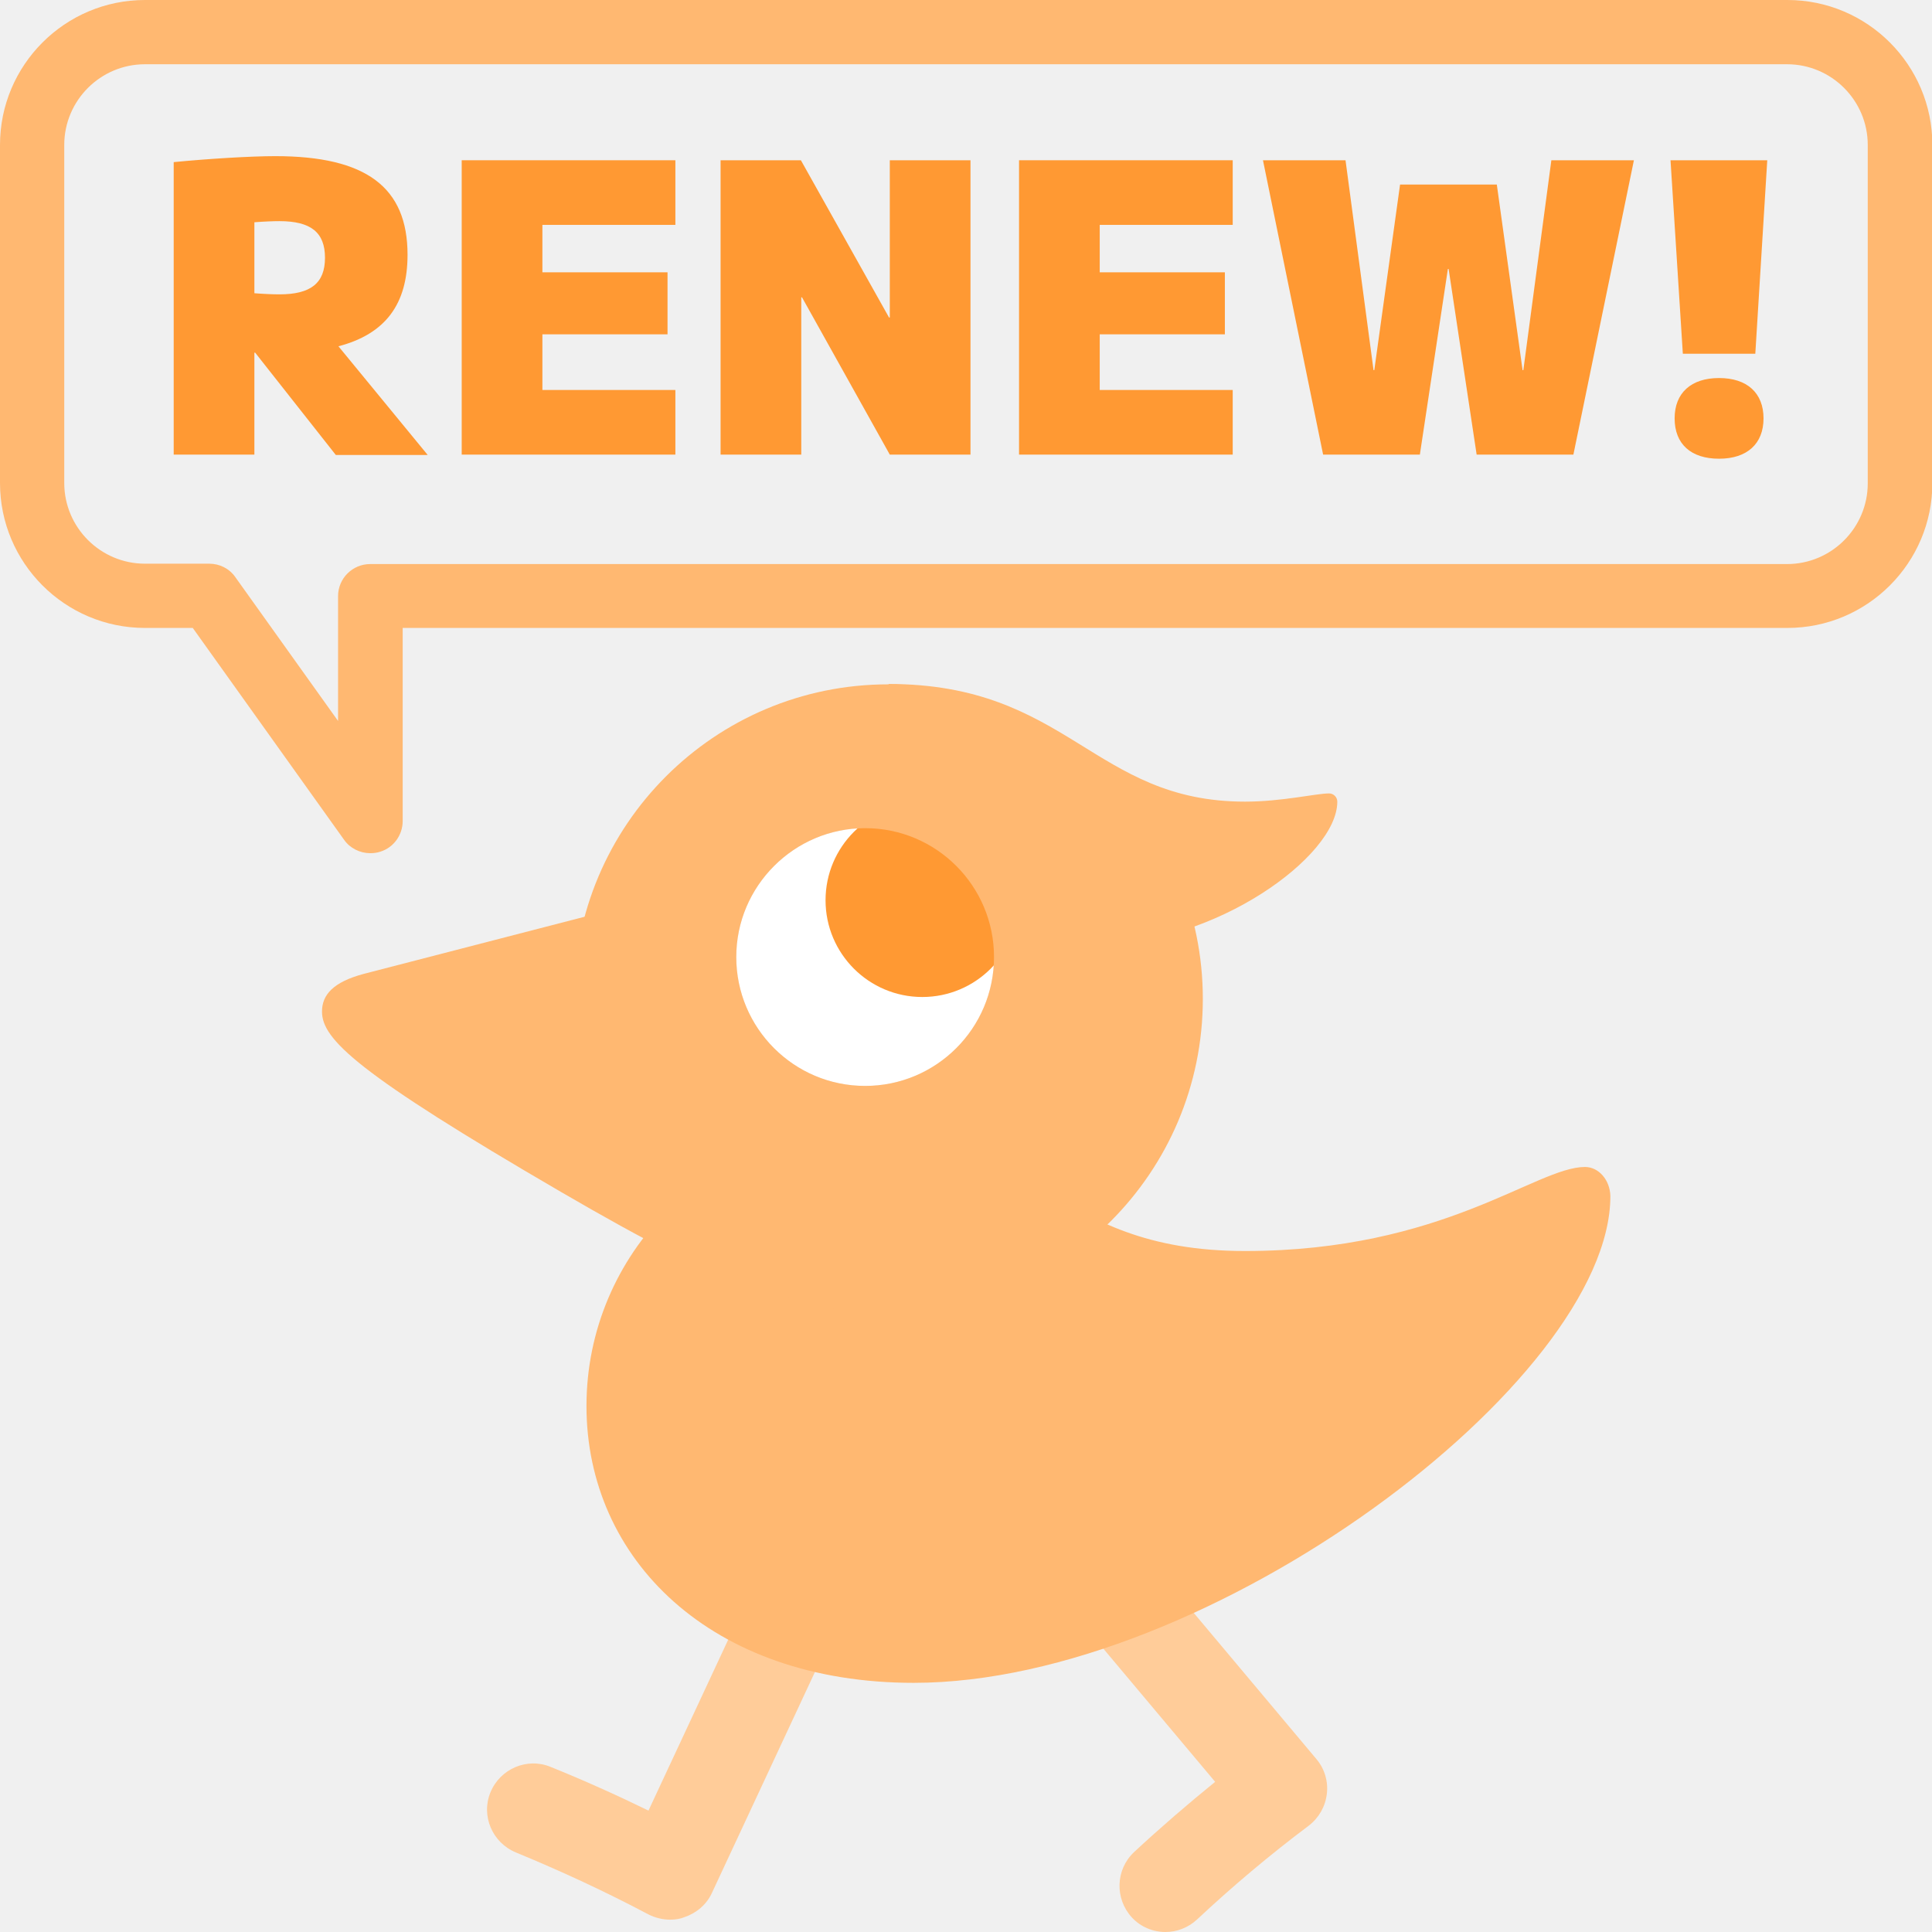
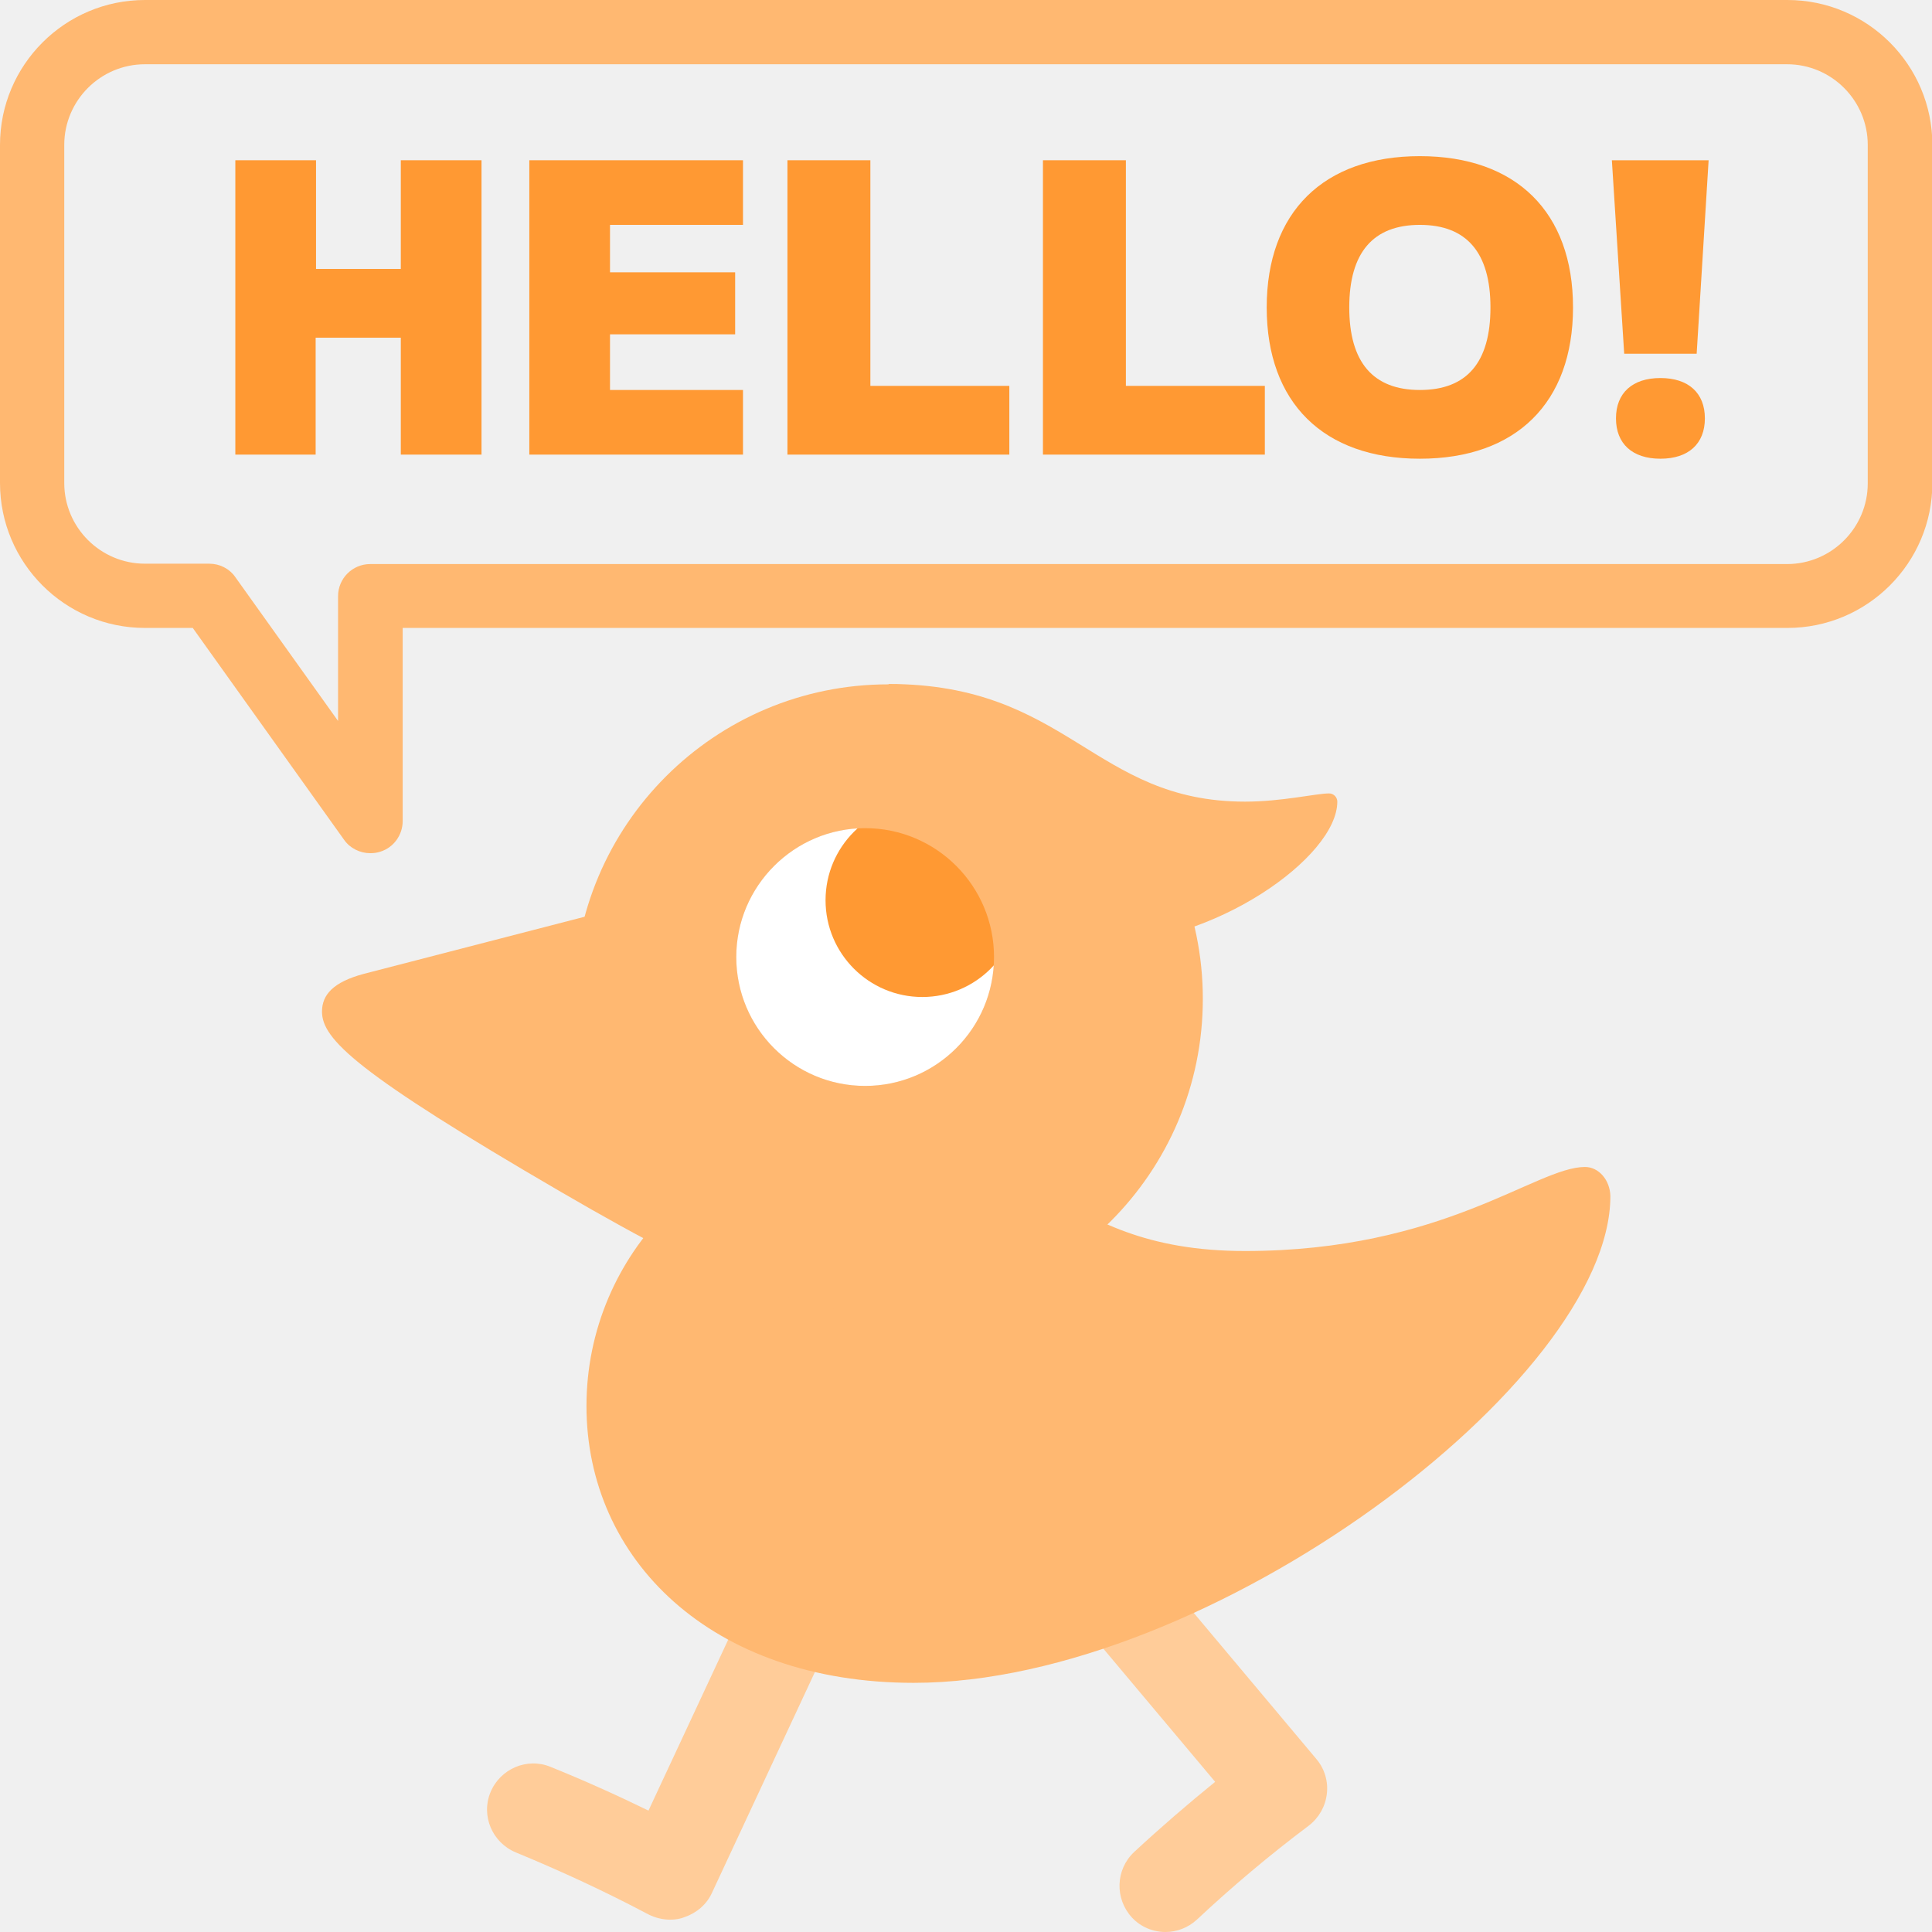
<svg xmlns="http://www.w3.org/2000/svg" version="1.1" id="Layer_1" x="0px" y="0px" viewBox="0 0 517.2 517.2" style="enable-background:new 0 0 517.2 517.2;" xml:space="preserve">
  <style type="text/css">
	.st0{fill:#FFB871;}
- 	.st1{fill:#FF9933;}
- 	.st2{fill:#FFFFFF;}
- 	.st3{fill:#FFCC99;}
+ 	.st1{fill:#FFFFFF;}
+ 	.st2{fill:#FFCC99;}
+ 	.st3{fill:#FF9933;}
</style>
  <g>
-     <g>
-       <path class="st0" d="M99.1,228.4c-2.7,0-5.4-1.3-7-3.6l-40.5-56.7H38.8C17.4,168.1,0,150.7,0,129.3V38.8C0,17.4,17.4,0,38.8,0    h439.7c21.4,0,38.8,17.4,38.8,38.8v90.5c0,21.4-17.4,38.8-38.8,38.8H107.8v51.7c0,3.7-2.4,7.1-6,8.2    C100.9,228.3,100,228.4,99.1,228.4z M38.8,17.2c-11.9,0-21.6,9.7-21.6,21.6v90.5c0,11.9,9.7,21.6,21.6,21.6H56    c2.8,0,5.4,1.3,7,3.6l27.5,38.5v-33.4c0-4.8,3.9-8.6,8.6-8.6h379.3c11.9,0,21.6-9.7,21.6-21.6V38.8c0-11.9-9.7-21.6-21.6-21.6    H38.8z" />
-     </g>
-     <g>
-       <path class="st1" d="M73.7,41.8c24.3,0,35.4,8.3,35.4,26.4c0,13.2-5.9,21.2-18.5,24.5l23.9,29.1H89.9L68.3,94.4    c-0.1,0-0.1,0-0.2,0v27.3H46.5V43.4C55.7,42.5,67.1,41.8,73.7,41.8z M74.8,78.8c8.4,0,12.2-3,12.2-9.8s-3.8-9.8-12.2-9.8    c-1.7,0-4.1,0.1-6.7,0.3v19C70.7,78.7,73.1,78.8,74.8,78.8z" />
-       <path class="st1" d="M123.6,42.9h57.2v17.3h-35.6v12.7h33.5v16.6h-33.5v14.9h35.6v17.3h-57.2V42.9z" />
-       <path class="st1" d="M192.8,42.9h21.6L238,85h0.2V42.9h21.6v78.8h-21.6l-23.5-42.1h-0.2v42.1h-21.6V42.9z" />
-       <path class="st1" d="M272.8,42.9H330v17.3h-35.6v12.7h33.5v16.6h-33.5v14.9H330v17.3h-57.2V42.9z" />
-       <path class="st1" d="M338.1,42.9h22.1l7.5,56.2h0.2l6.9-49.7h25.9l6.9,49.7h0.2l7.5-56.2h22.1l-16.2,78.8h-25.9l-7.5-49.7h-0.2    l-7.5,49.7h-25.9L338.1,42.9z" />
-       <path class="st1" d="M447.2,42.9h25.9l-3.2,51.8h-19.4L447.2,42.9z M448.3,112c0-6.8,4.4-10.8,11.9-10.8s11.9,4,11.9,10.8    s-4.4,10.8-11.9,10.8S448.3,118.9,448.3,112z" />
-     </g>
-     <g>
-       <path class="st2" d="M197.1,256.2c0,19,15.4,34.5,34.5,34.5c19,0,34.5-15.4,34.5-34.5c0-19-15.4-34.5-34.5-34.5    C212.6,221.7,197.1,237.2,197.1,256.2z" />
-       <path class="st3" d="M179.4,513.9c-2,0-4-0.5-5.8-1.4c-11.5-6.1-23.4-11.6-35.5-16.6c-6.3-2.6-9.4-9.8-6.8-16.1    c2.6-6.3,9.8-9.4,16.1-6.8c8.9,3.6,17.6,7.5,26.2,11.7l35.4-75.9c2.9-6.2,10.2-8.9,16.4-6c6.2,2.9,8.9,10.2,6,16.4l-40.8,87.5    c-1.4,3.1-4.1,5.4-7.3,6.5C182.1,513.7,180.8,513.9,179.4,513.9z" />
-       <path class="st3" d="M312,517.2c-3.3,0-6.6-1.3-9-3.9c-4.6-5-4.4-12.8,0.6-17.5c7-6.5,14.3-12.8,21.7-18.8l-53.9-64.2    c-4.4-5.2-3.7-13,1.5-17.4c5.2-4.4,13-3.7,17.4,1.5l62.1,74c2.2,2.6,3.2,6,2.8,9.3c-0.4,3.4-2.1,6.4-4.8,8.5    c-10.4,7.8-20.5,16.3-30,25.2C318,516.1,315,517.2,312,517.2z" />
-       <path class="st0" d="M424.3,312.4c-13.1,0-37.8,22.5-91,22.5c-52.8,0-56.3-32.6-102.2-32.6c-40.9,0-74.1,33.2-74.1,74.1    c0,40.9,33.2,74.1,87.6,74.1c79.1,0,186.5-80.9,186.5-130.3C431,315.9,428,312.4,424.3,312.4z" />
-       <path class="st1" d="M246.9,215.1c-14.3,0-25.9,11.6-25.9,25.9c0,14.3,11.6,25.9,25.9,25.9c14.3,0,25.9-11.6,25.9-25.9    C272.7,226.7,261.1,215.1,246.9,215.1z" />
-       <path class="st0" d="M358,214.6c0-1.2-1-2.2-2.2-2.2c-3.5,0-12.6,2.2-22.5,2.2c-40.6,0-47.3-31.5-95.5-31.5l56.7,69.6    C324.9,252.8,358,229.5,358,214.6z" />
-       <path class="st0" d="M86.2,270.8c0,7.4,9.2,16.4,64,48.3c45.7,26.6,63.7,32.6,87.6,32.6L158.1,245l-60.7,15.7    C89.2,262.9,86.2,266.3,86.2,270.8z" />
-       <path class="st0" d="M237.8,183.2c46.5,0,84.2,37.7,84.2,84.2c0,46.5-37.7,84.2-84.2,84.2c-46.5,0-84.2-37.7-84.2-84.2    C153.6,220.9,191.3,183.2,237.8,183.2z M197.1,256.2c0,19,15.4,34.5,34.5,34.5c19,0,34.5-15.4,34.5-34.5c0-19-15.4-34.5-34.5-34.5    C212.6,221.7,197.1,237.2,197.1,256.2z" />
-     </g>
+     <path class="st0" d="M99.1,228.4c-2.7,0-5.4-1.3-7-3.6l-40.5-56.7H38.8C17.4,168.1,0,150.7,0,129.3V38.8C0,17.4,17.4,0,38.8,0   h439.7c21.4,0,38.8,17.4,38.8,38.8v90.5c0,21.4-17.4,38.8-38.8,38.8H107.8v51.7c0,3.7-2.4,7.1-6,8.2   C100.9,228.3,100,228.4,99.1,228.4z M38.8,17.2c-11.9,0-21.6,9.7-21.6,21.6v90.5c0,11.9,9.7,21.6,21.6,21.6H56c2.8,0,5.4,1.3,7,3.6   L90.5,193v-33.4c0-4.8,3.9-8.6,8.6-8.6h379.3c11.9,0,21.6-9.7,21.6-21.6V38.8c0-11.9-9.7-21.6-21.6-21.6   C478.4,17.2,38.8,17.2,38.8,17.2z" />
+   </g>
+   <g>
+     <path class="st1" d="M197.1,256.2c0,19,15.4,34.5,34.5,34.5c19,0,34.5-15.4,34.5-34.5c0-19-15.4-34.5-34.5-34.5   C212.6,221.7,197.1,237.2,197.1,256.2z" />
+     <path class="st2" d="M179.4,513.9c-2,0-4-0.5-5.8-1.4c-11.5-6.1-23.4-11.6-35.5-16.6c-6.3-2.6-9.4-9.8-6.8-16.1   c2.6-6.3,9.8-9.4,16.1-6.8c8.9,3.6,17.6,7.5,26.2,11.7l35.4-75.9c2.9-6.2,10.2-8.9,16.4-6s8.9,10.2,6,16.4l-40.8,87.5   c-1.4,3.1-4.1,5.4-7.3,6.5C182.1,513.7,180.8,513.9,179.4,513.9z" />
+     <path class="st2" d="M312,517.2c-3.3,0-6.6-1.3-9-3.9c-4.6-5-4.4-12.8,0.6-17.5c7-6.5,14.3-12.8,21.7-18.8l-53.9-64.2   c-4.4-5.2-3.7-13,1.5-17.4s13-3.7,17.4,1.5l62.1,74c2.2,2.6,3.2,6,2.8,9.3c-0.4,3.4-2.1,6.4-4.8,8.5c-10.4,7.8-20.5,16.3-30,25.2   C318,516.1,315,517.2,312,517.2z" />
+     <path class="st0" d="M424.3,312.4c-13.1,0-37.8,22.5-91,22.5c-52.8,0-56.3-32.6-102.2-32.6c-40.9,0-74.1,33.2-74.1,74.1   s33.2,74.1,87.6,74.1c79.1,0,186.5-80.9,186.5-130.3C431,315.9,428,312.4,424.3,312.4z" />
+     <path class="st3" d="M246.9,215.1c-14.3,0-25.9,11.6-25.9,25.9c0,14.3,11.6,25.9,25.9,25.9s25.9-11.6,25.9-25.9   C272.7,226.7,261.1,215.1,246.9,215.1z" />
+     <path class="st0" d="M358,214.6c0-1.2-1-2.2-2.2-2.2c-3.5,0-12.6,2.2-22.5,2.2c-40.6,0-47.3-31.5-95.5-31.5l56.7,69.6   C324.9,252.8,358,229.5,358,214.6z" />
+     <path class="st0" d="M86.2,270.8c0,7.4,9.2,16.4,64,48.3c45.7,26.6,63.7,32.6,87.6,32.6L158.1,245l-60.7,15.7   C89.2,262.9,86.2,266.3,86.2,270.8z" />
+     <path class="st0" d="M237.8,183.2c46.5,0,84.2,37.7,84.2,84.2s-37.7,84.2-84.2,84.2s-84.2-37.7-84.2-84.2S191.3,183.2,237.8,183.2z    M197.1,256.2c0,19,15.4,34.5,34.5,34.5c19,0,34.5-15.4,34.5-34.5c0-19-15.4-34.5-34.5-34.5C212.6,221.7,197.1,237.2,197.1,256.2z" />
+   </g>
+   <g>
+     <path class="st3" d="M107.2,90.4H84.5v31.3H63V42.9h21.6V72h22.7V42.9h21.6v78.8h-21.6V90.4z" />
+     <path class="st3" d="M141.7,42.9h57.2v17.3h-35.6v12.7h33.5v16.6h-33.5v14.9h35.6v17.3h-57.2V42.9z" />
+     <path class="st3" d="M210.9,42.9H233v60.4h37.2v18.4h-59.4V42.9z" />
+     <path class="st3" d="M279.3,42.9h22.1v60.4h37.2v18.4h-59.4V42.9z" />
+     <path class="st3" d="M339.1,82.3c0-25.5,15.2-40.5,41-40.5c25.8,0,41,15,41,40.5c0,25.5-15.2,40.5-41,40.5   C354.3,122.8,339.1,107.8,339.1,82.3z M399,82.3c0-14.7-6.4-22.1-18.9-22.1c-12.5,0-18.9,7.4-18.9,22.1c0,14.7,6.4,22.1,18.9,22.1   C392.7,104.4,399,97,399,82.3z" />
+     <path class="st3" d="M431.5,42.9h25.9l-3.2,51.8h-19.4L431.5,42.9z M432.6,112c0-6.8,4.4-10.8,11.9-10.8s11.9,4,11.9,10.8   c0,6.8-4.4,10.8-11.9,10.8S432.6,118.8,432.6,112z" />
  </g>
</svg>
